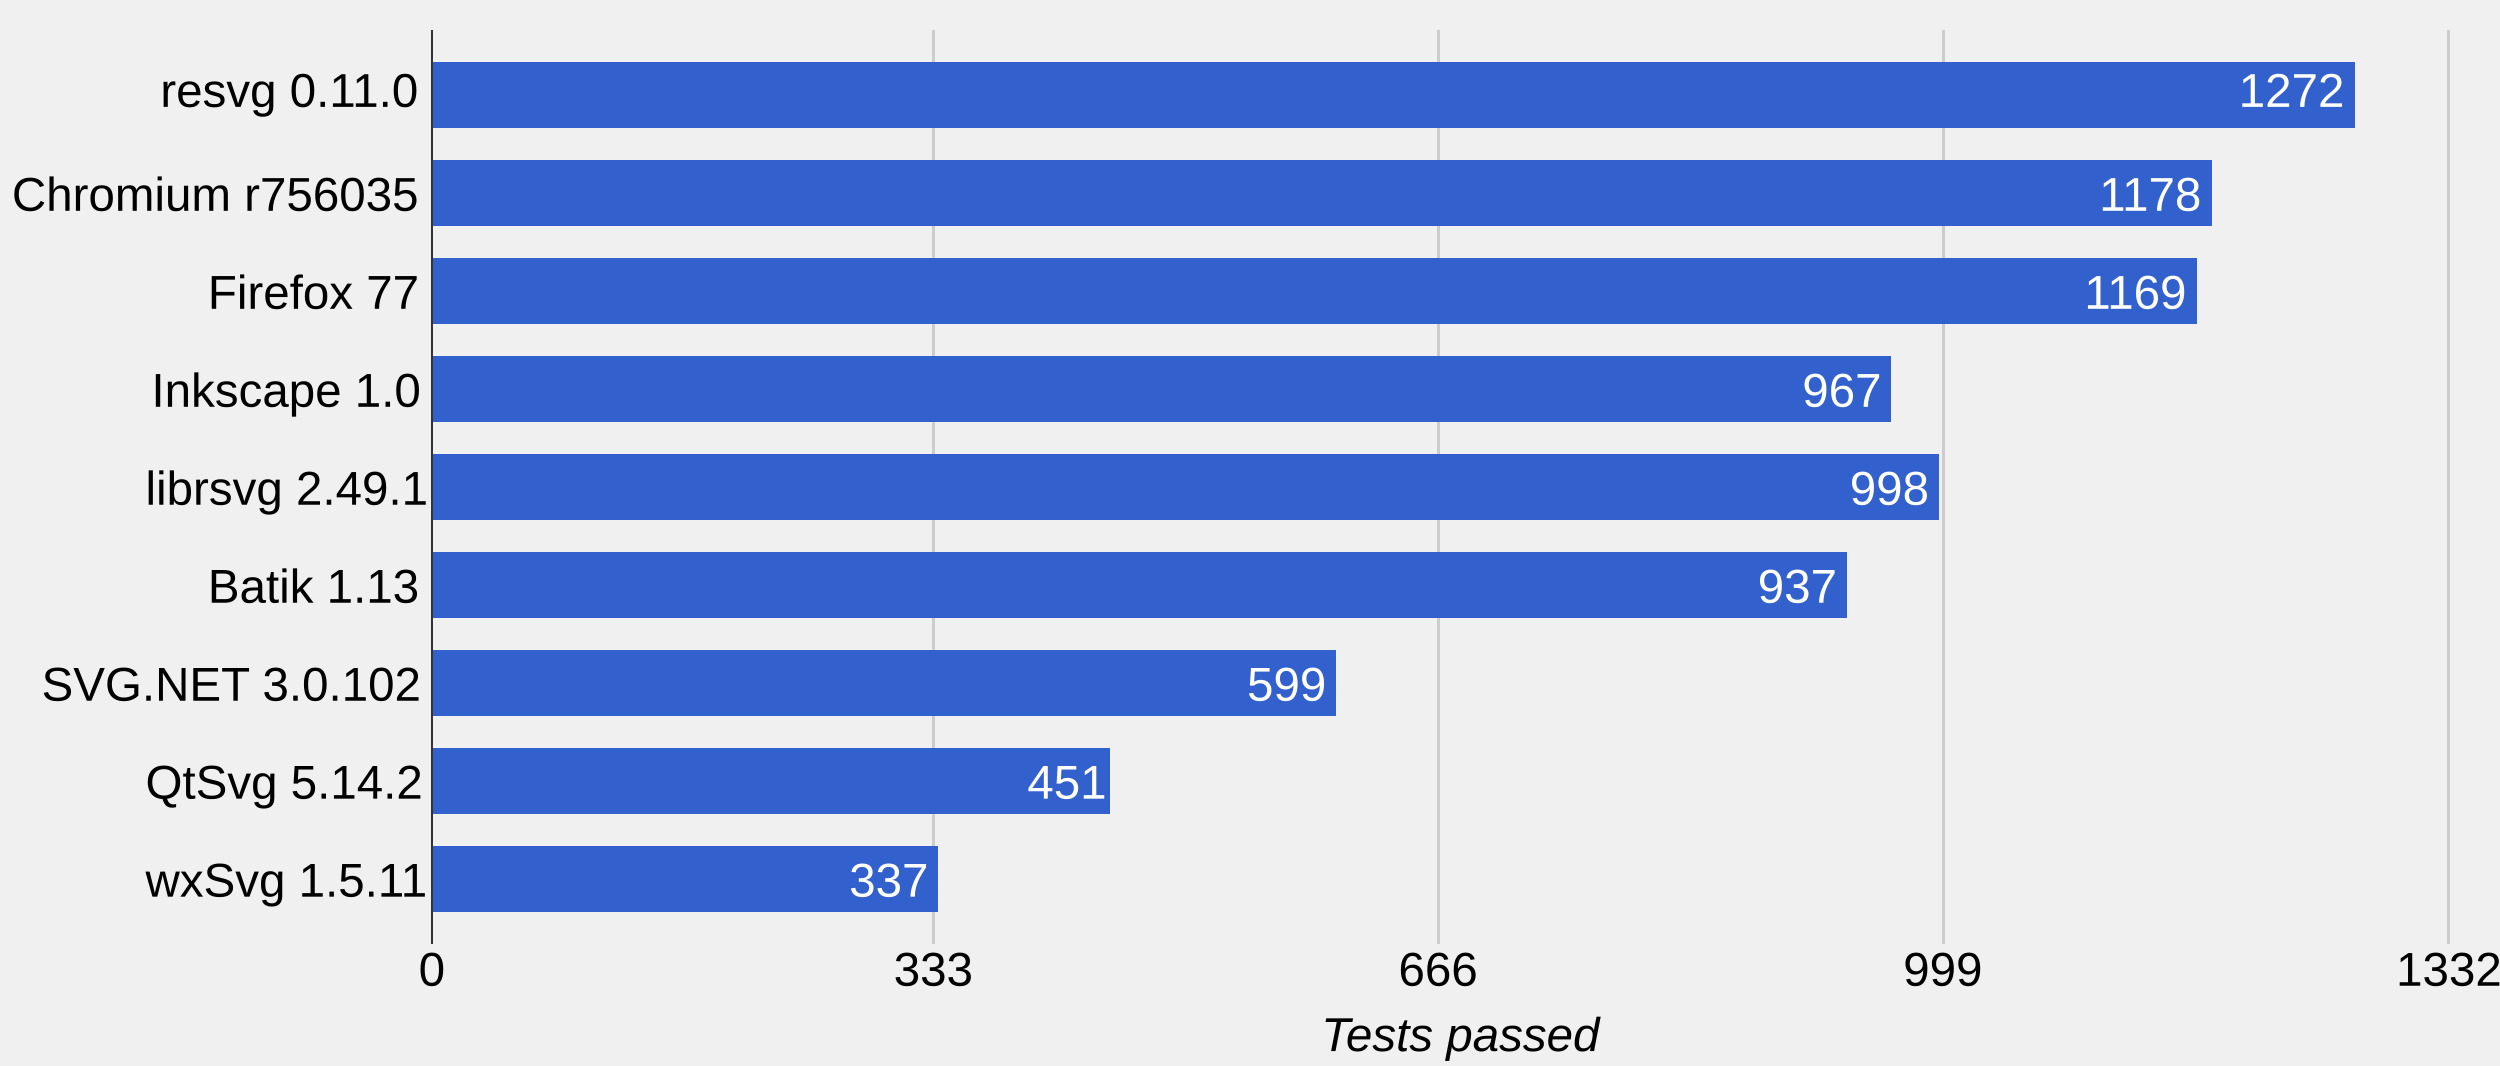
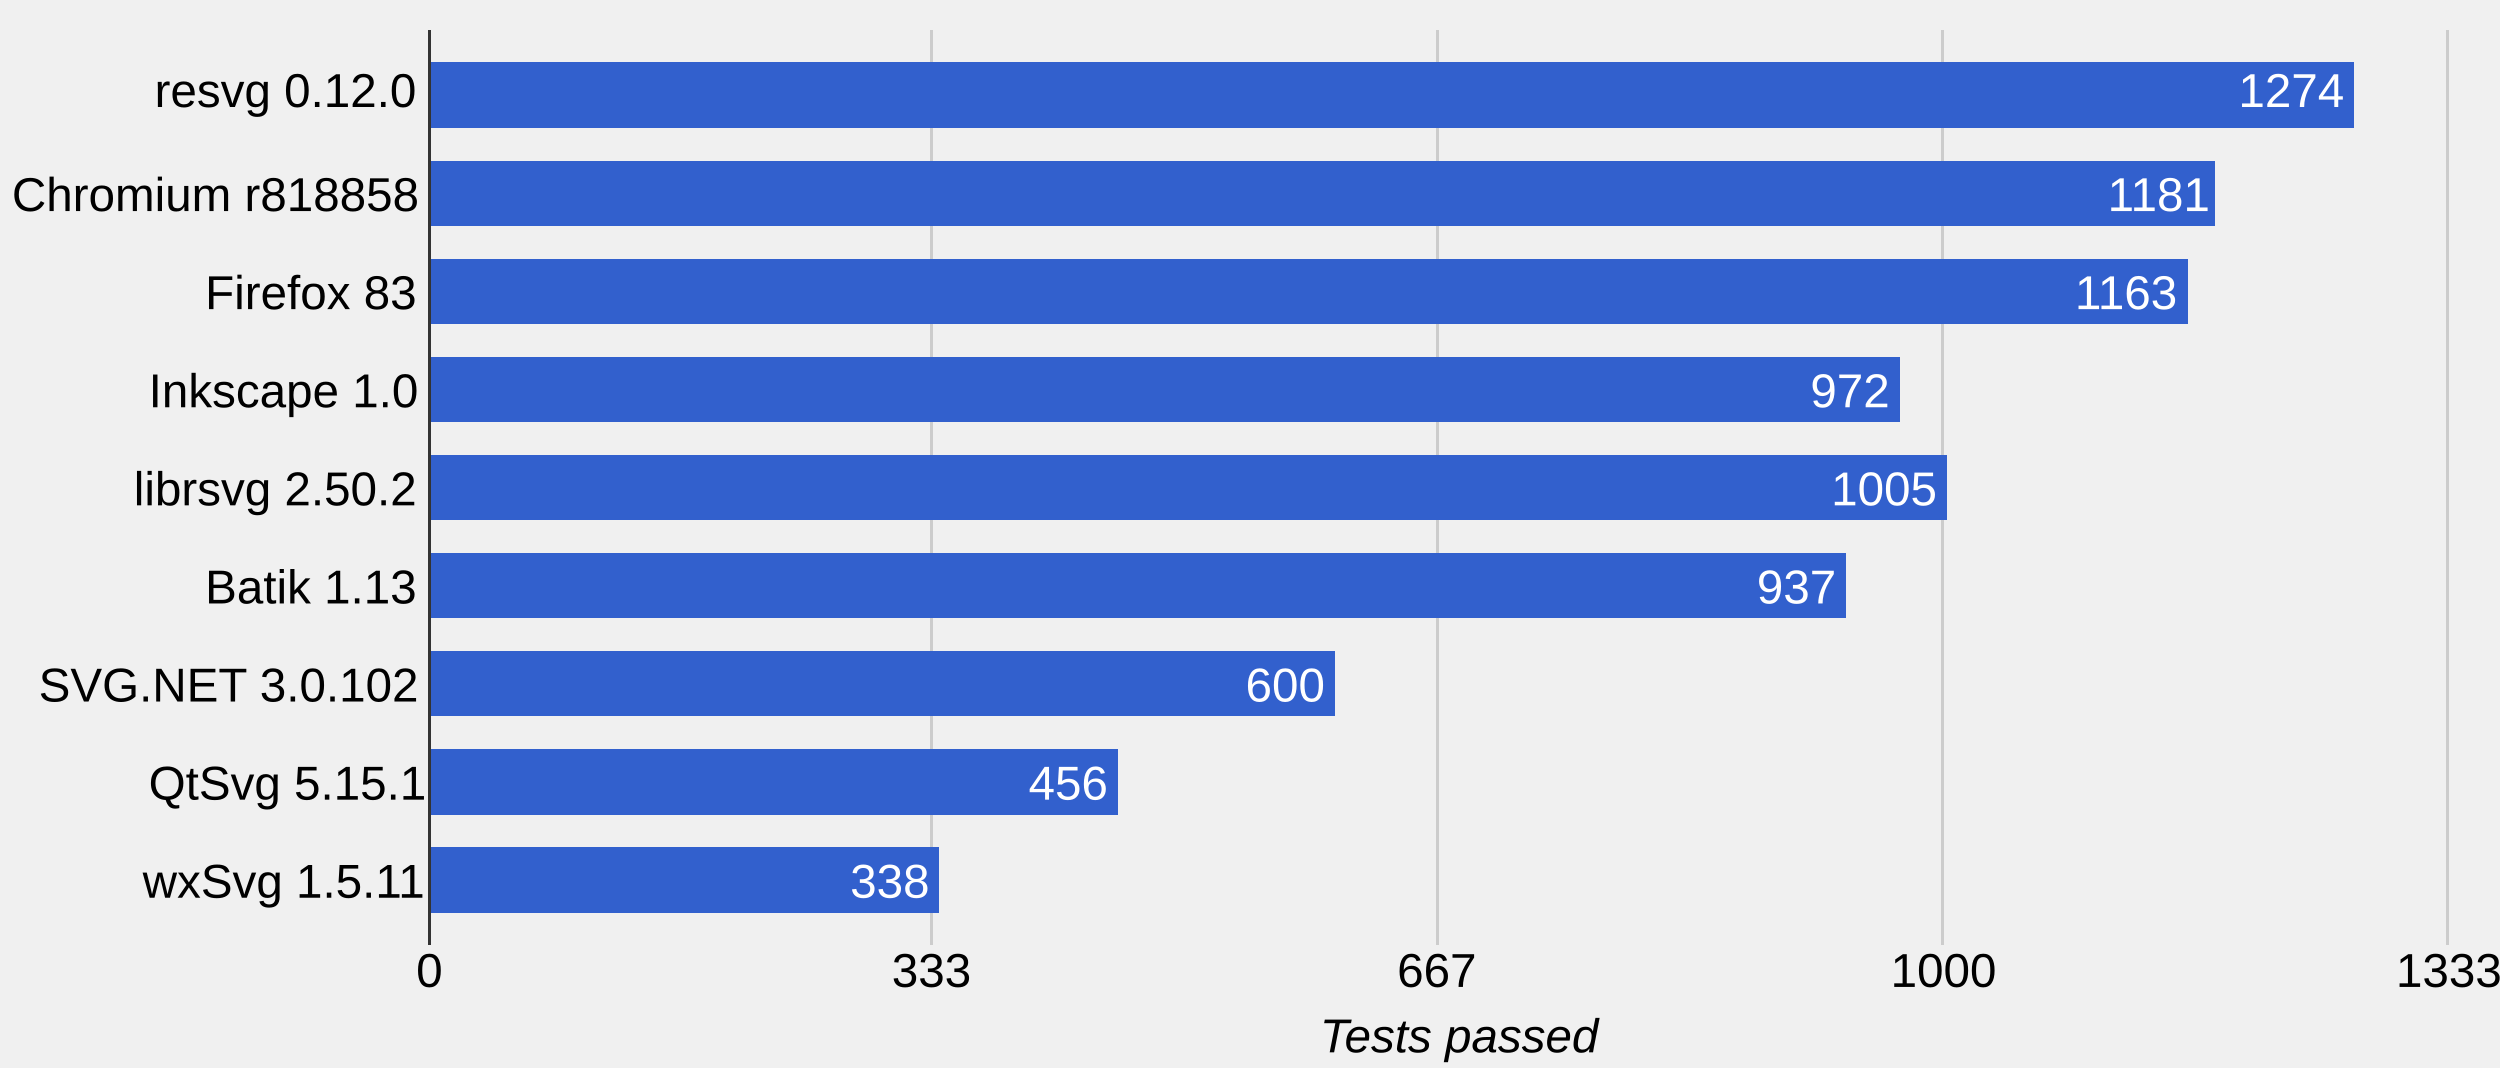
- <svg xmlns="http://www.w3.org/2000/svg" height="359" shape-rendering="crispEdges" width="842">
-   <text font-family="Arial" font-size="16" x="54" y="36">resvg 0.11.0</text>
-   <text font-family="Arial" font-size="16" x="4" y="71">Chromium r756035</text>
-   <text font-family="Arial" font-size="16" x="70" y="104">Firefox 77</text>
-   <text font-family="Arial" font-size="16" x="51" y="137">Inkscape 1.0</text>
-   <text font-family="Arial" font-size="16" x="49" y="170">librsvg 2.49.1</text>
-   <text font-family="Arial" font-size="16" x="70" y="203">Batik 1.13</text>
-   <text font-family="Arial" font-size="16" x="14" y="236">SVG.NET 3.0.102</text>
-   <text font-family="Arial" font-size="16" x="49" y="269">QtSvg 5.14.2</text>
-   <text font-family="Arial" font-size="16" x="49" y="302">wxSvg 1.5.11</text>
-   <rect fill="#ccc" height="308" width="1" x="145" y="10" />
-   <text fill="#000" font-family="Arial" font-size="16" x="141" y="332">0</text>
-   <rect fill="#ccc" height="308" width="1" x="314" y="10" />
-   <text fill="#000" font-family="Arial" font-size="16" x="301" y="332">333</text>
-   <rect fill="#ccc" height="308" width="1" x="484" y="10" />
-   <text fill="#000" font-family="Arial" font-size="16" x="471" y="332">666</text>
-   <rect fill="#ccc" height="308" width="1" x="654" y="10" />
-   <text fill="#000" font-family="Arial" font-size="16" x="641" y="332">999</text>
-   <rect fill="#ccc" height="308" width="1" x="824" y="10" />
-   <text fill="#000" font-family="Arial" font-size="16" x="807" y="332">1332</text>
-   <rect fill="#3260cd" height="22" width="648" x="145" y="21" />
-   <text fill="#fff" font-family="Arial" font-size="16" x="754" y="36">1272</text>
-   <rect fill="#3260cd" height="22" width="600" x="145" y="54" />
-   <text fill="#fff" font-family="Arial" font-size="16" x="707" y="71">1178</text>
-   <rect fill="#3260cd" height="22" width="595" x="145" y="87" />
-   <text fill="#fff" font-family="Arial" font-size="16" x="702" y="104">1169</text>
-   <rect fill="#3260cd" height="22" width="492" x="145" y="120" />
-   <text fill="#fff" font-family="Arial" font-size="16" x="607" y="137">967</text>
-   <rect fill="#3260cd" height="22" width="508" x="145" y="153" />
-   <text fill="#fff" font-family="Arial" font-size="16" x="623" y="170">998</text>
-   <rect fill="#3260cd" height="22" width="477" x="145" y="186" />
-   <text fill="#fff" font-family="Arial" font-size="16" x="592" y="203">937</text>
-   <rect fill="#3260cd" height="22" width="305" x="145" y="219" />
-   <text fill="#fff" font-family="Arial" font-size="16" x="420" y="236">599</text>
-   <rect fill="#3260cd" height="22" width="229" x="145" y="252" />
-   <text fill="#fff" font-family="Arial" font-size="16" x="346" y="269">451</text>
-   <rect fill="#3260cd" height="22" width="171" x="145" y="285" />
-   <text fill="#fff" font-family="Arial" font-size="16" x="286" y="302">337</text>
-   <rect fill="#333" height="308" width="1" x="145" y="10" />
-   <text font-family="Arial" font-size="16" font-style="italic" x="445" y="354">Tests passed</text>
+ <svg xmlns="http://www.w3.org/2000/svg" height="359" shape-rendering="crispEdges" width="841">
+   <text font-family="Arial" font-size="16" x="52" y="36">resvg 0.12.0</text>
+   <text font-family="Arial" font-size="16" x="4" y="71">Chromium r818858</text>
+   <text font-family="Arial" font-size="16" x="69" y="104">Firefox 83</text>
+   <text font-family="Arial" font-size="16" x="50" y="137">Inkscape 1.0</text>
+   <text font-family="Arial" font-size="16" x="45" y="170">librsvg 2.50.2</text>
+   <text font-family="Arial" font-size="16" x="69" y="203">Batik 1.13</text>
+   <text font-family="Arial" font-size="16" x="13" y="236">SVG.NET 3.0.102</text>
+   <text font-family="Arial" font-size="16" x="50" y="269">QtSvg 5.15.1</text>
+   <text font-family="Arial" font-size="16" x="48" y="302">wxSvg 1.5.11</text>
+   <rect fill="#ccc" height="308" width="1" x="144" y="10" />
+   <text fill="#000" font-family="Arial" font-size="16" x="140" y="332">0</text>
+   <rect fill="#ccc" height="308" width="1" x="313" y="10" />
+   <text fill="#000" font-family="Arial" font-size="16" x="300" y="332">333</text>
+   <rect fill="#ccc" height="308" width="1" x="483" y="10" />
+   <text fill="#000" font-family="Arial" font-size="16" x="470" y="332">667</text>
+   <rect fill="#ccc" height="308" width="1" x="653" y="10" />
+   <text fill="#000" font-family="Arial" font-size="16" x="636" y="332">1000</text>
+   <rect fill="#ccc" height="308" width="1" x="823" y="10" />
+   <text fill="#000" font-family="Arial" font-size="16" x="806" y="332">1333</text>
+   <rect fill="#3260cd" height="22" width="648" x="144" y="21" />
+   <text fill="#fff" font-family="Arial" font-size="16" x="753" y="36">1274</text>
+   <rect fill="#3260cd" height="22" width="601" x="144" y="54" />
+   <text fill="#fff" font-family="Arial" font-size="16" x="709" y="71">1181</text>
+   <rect fill="#3260cd" height="22" width="592" x="144" y="87" />
+   <text fill="#fff" font-family="Arial" font-size="16" x="698" y="104">1163</text>
+   <rect fill="#3260cd" height="22" width="495" x="144" y="120" />
+   <text fill="#fff" font-family="Arial" font-size="16" x="609" y="137">972</text>
+   <rect fill="#3260cd" height="22" width="511" x="144" y="153" />
+   <text fill="#fff" font-family="Arial" font-size="16" x="616" y="170">1005</text>
+   <rect fill="#3260cd" height="22" width="477" x="144" y="186" />
+   <text fill="#fff" font-family="Arial" font-size="16" x="591" y="203">937</text>
+   <rect fill="#3260cd" height="22" width="305" x="144" y="219" />
+   <text fill="#fff" font-family="Arial" font-size="16" x="419" y="236">600</text>
+   <rect fill="#3260cd" height="22" width="232" x="144" y="252" />
+   <text fill="#fff" font-family="Arial" font-size="16" x="346" y="269">456</text>
+   <rect fill="#3260cd" height="22" width="172" x="144" y="285" />
+   <text fill="#fff" font-family="Arial" font-size="16" x="286" y="302">338</text>
+   <rect fill="#333" height="308" width="1" x="144" y="10" />
+   <text font-family="Arial" font-size="16" font-style="italic" x="444" y="354">Tests passed</text>
</svg>
